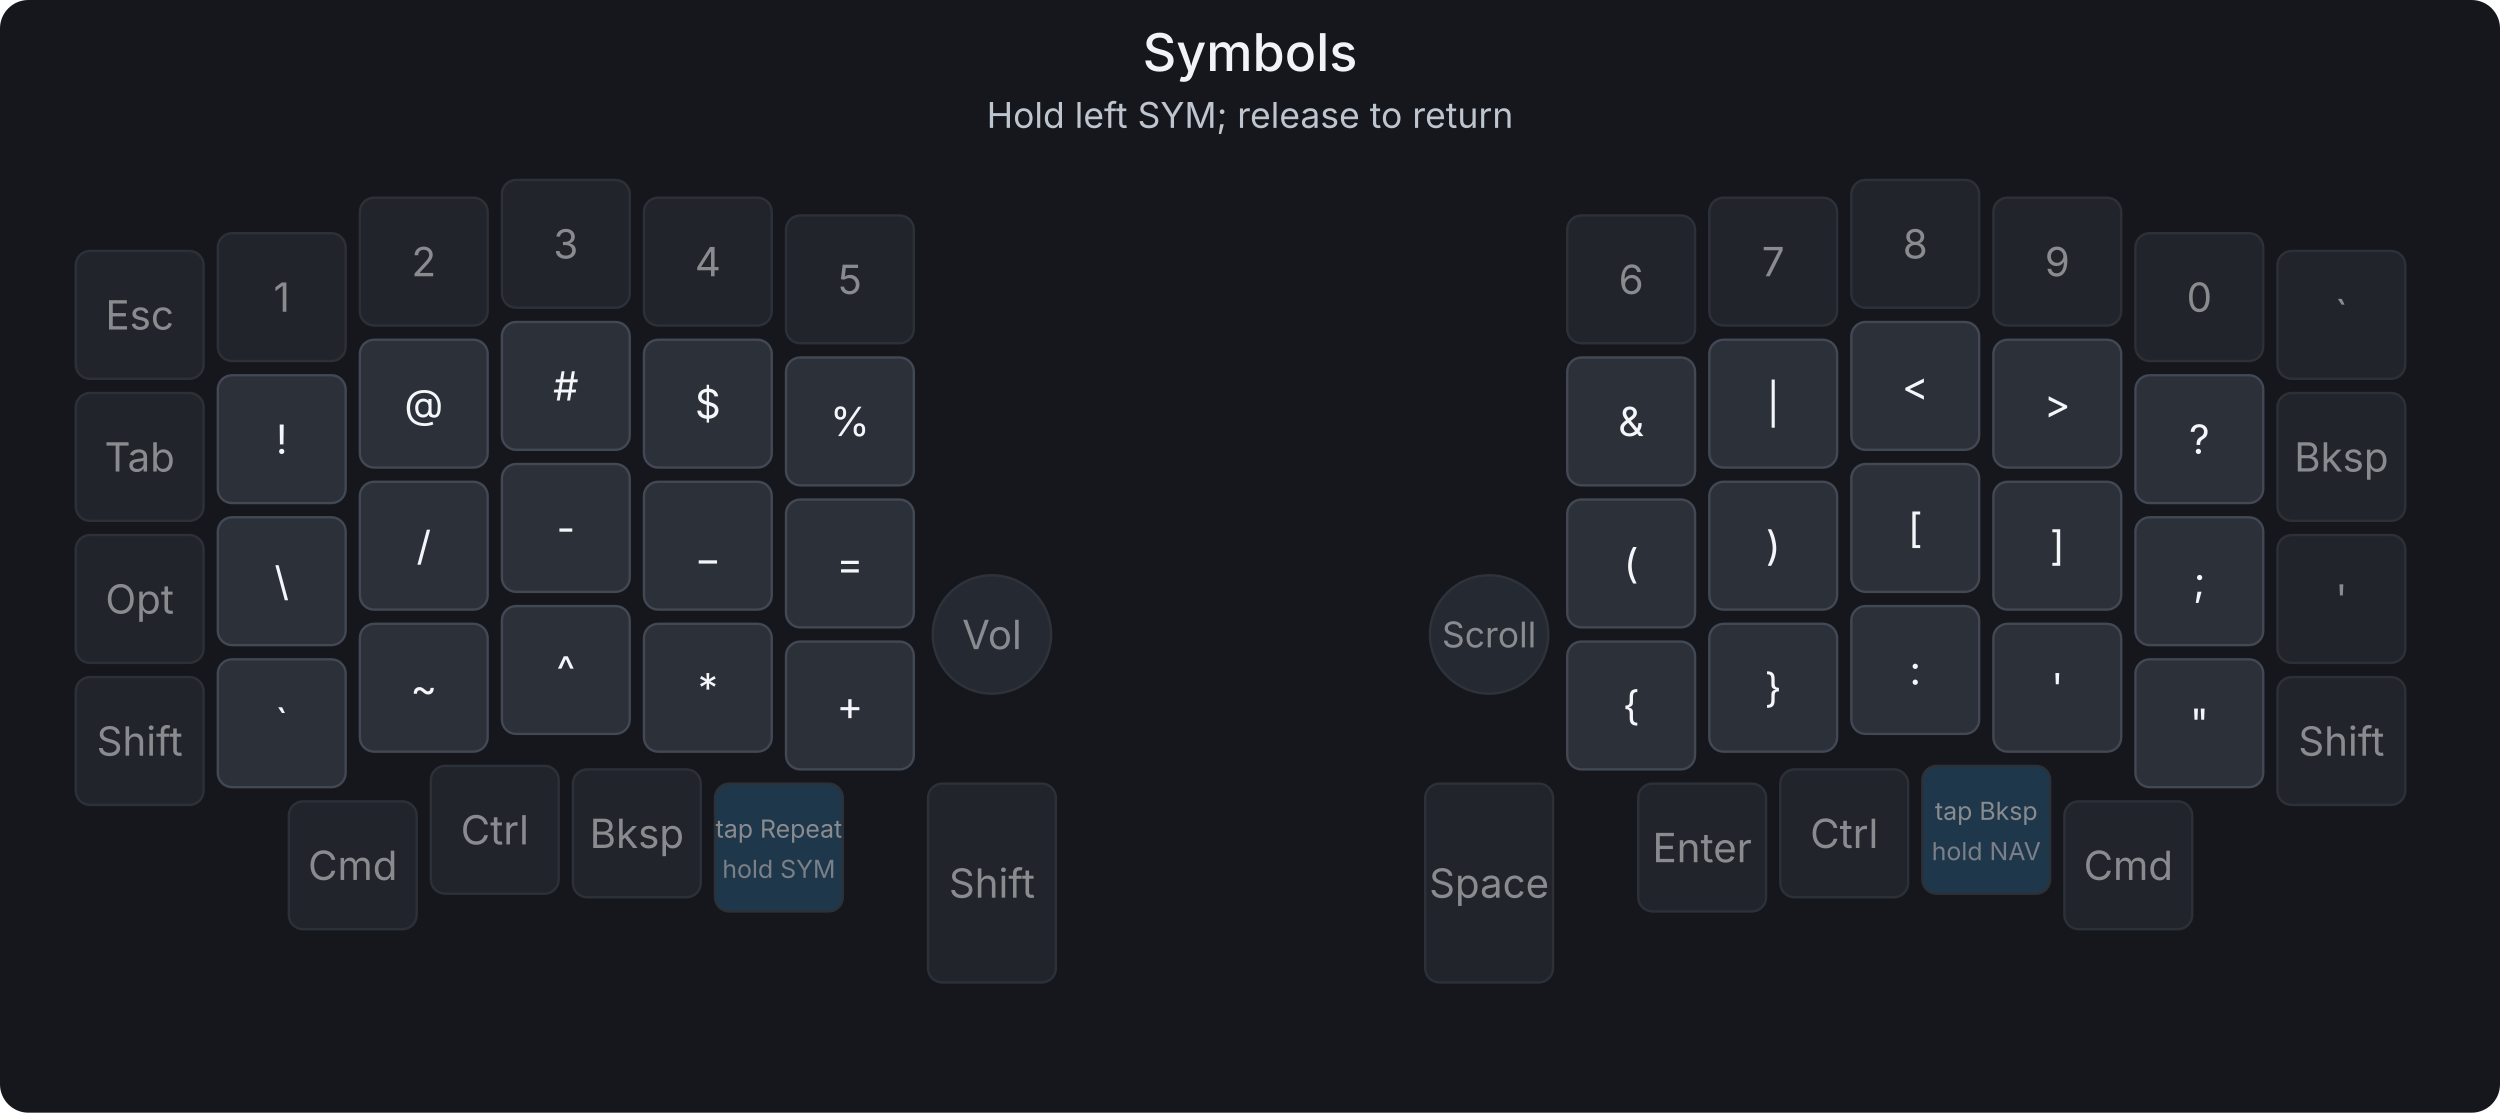
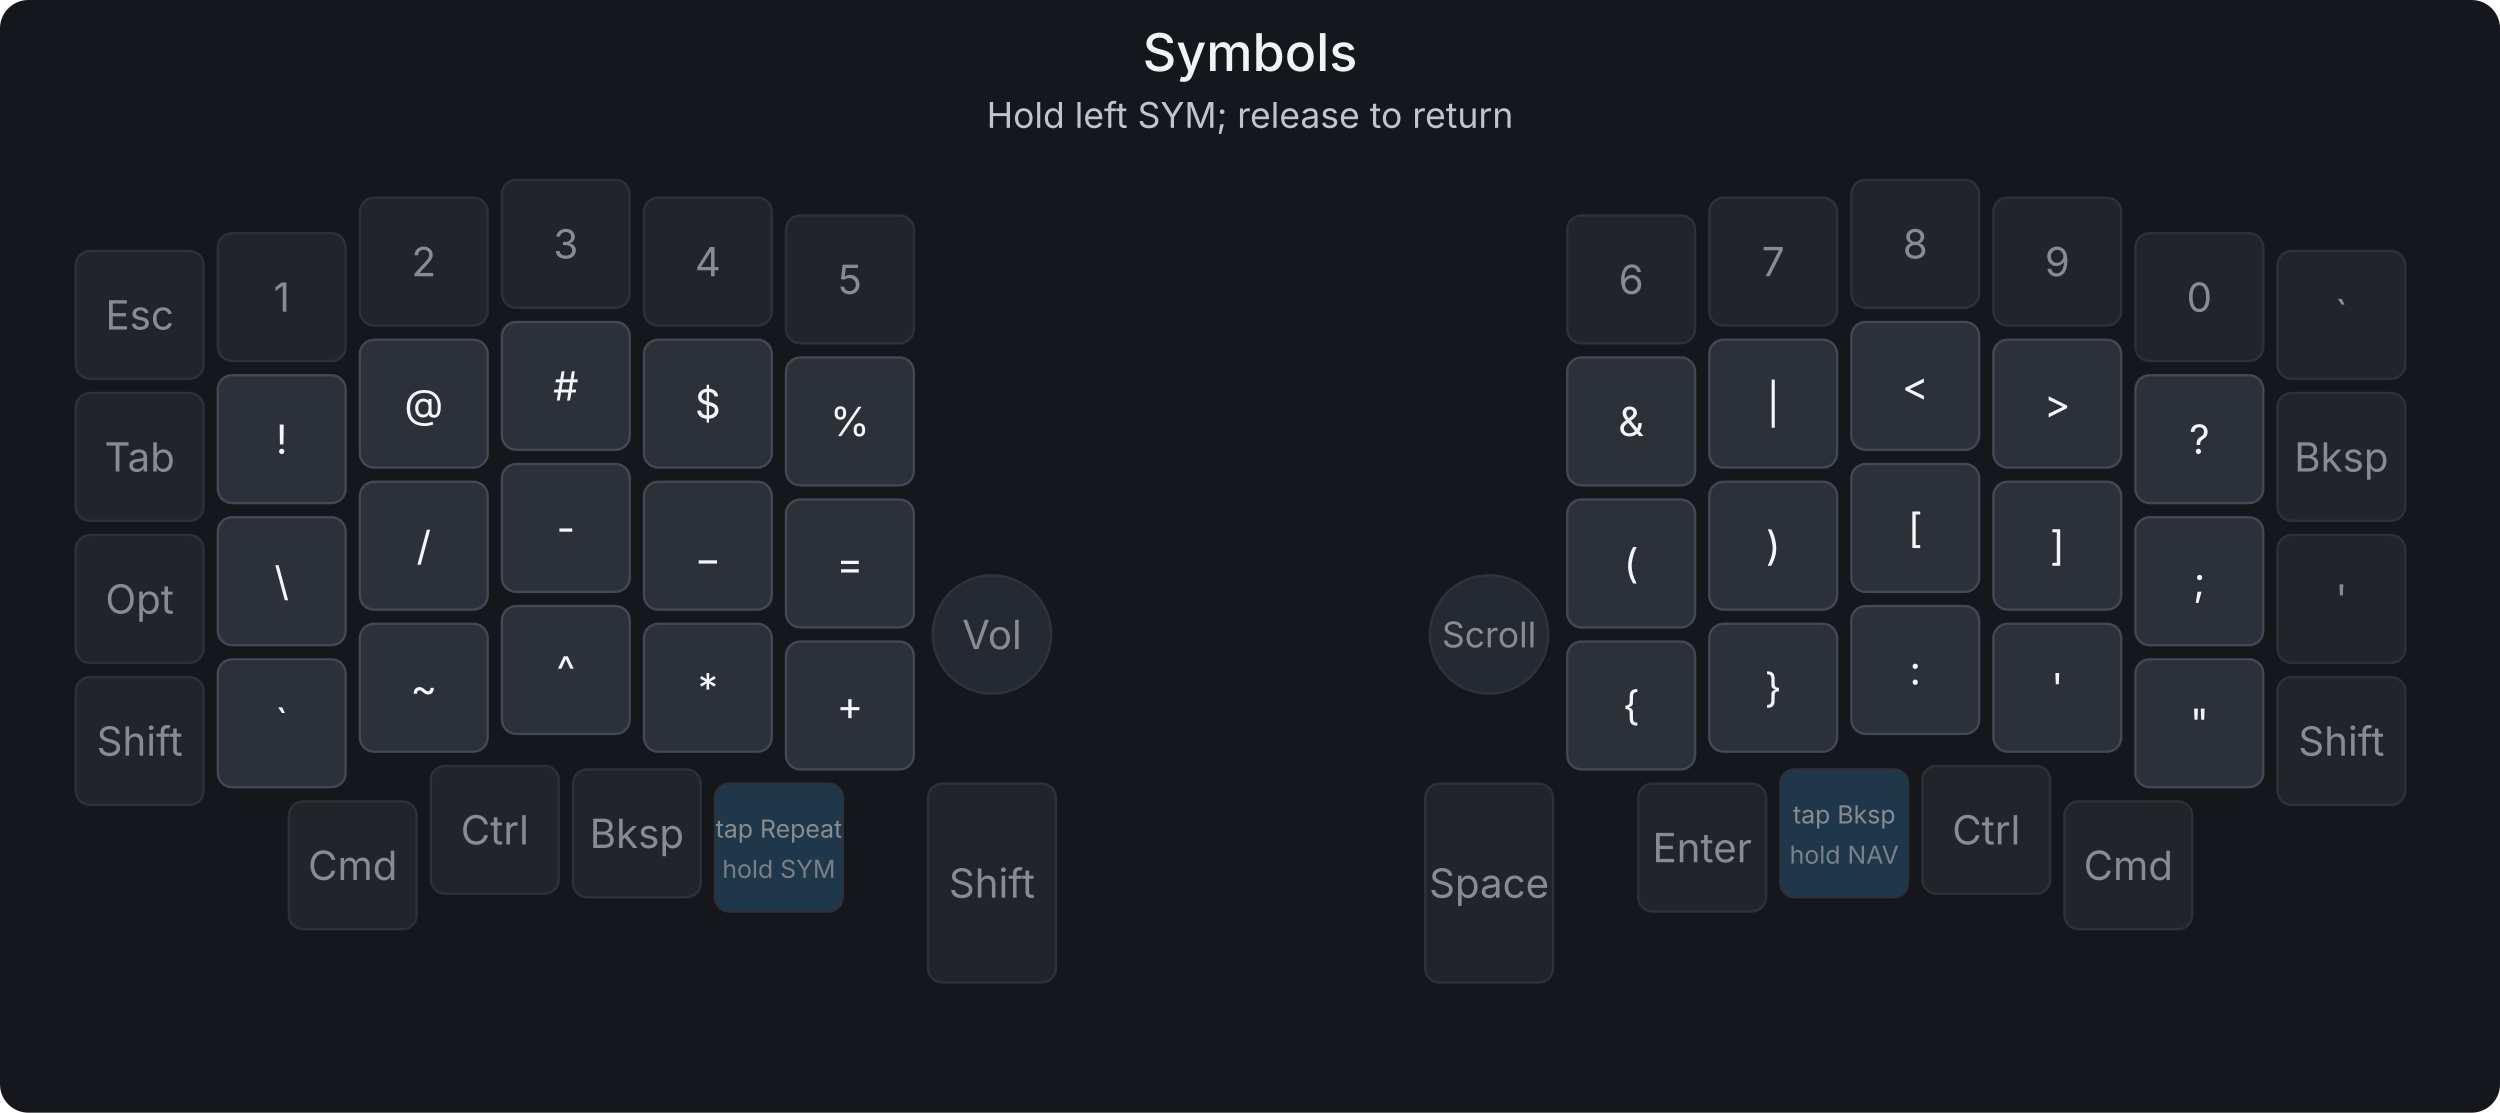
<svg xmlns="http://www.w3.org/2000/svg" width="1056" height="470" viewBox="0 0 1056 470" role="img" aria-labelledby="title desc">
  <rect width="1056" height="470" rx="12" fill="#15171c" />
  <g font-family="-apple-system, BlinkMacSystemFont, Segoe UI, sans-serif" text-anchor="middle">
    <text x="528" y="30" fill="#f1f3f7" font-size="22" font-weight="500">Symbols</text>
    <text x="528" y="54" fill="#bfc5cf" font-size="15">Hold left SYM; release to return</text>
    <g data-matrix="0,0" data-keycode="KC_ESCAPE" opacity="0.52">
      <rect x="32" y="106.0" width="54" height="54" rx="6" fill="#2c3039" stroke="#424854" />
      <text x="59" y="133.0" dominant-baseline="central" fill="#f4f6fa" font-size="17">Esc</text>
    </g>
    <g data-matrix="0,1" data-keycode="KC_1" opacity="0.52">
      <rect x="92" y="98.5" width="54" height="54" rx="6" fill="#2c3039" stroke="#424854" />
      <text x="119" y="125.5" dominant-baseline="central" fill="#f4f6fa" font-size="17">1</text>
    </g>
    <g data-matrix="0,2" data-keycode="KC_2" opacity="0.52">
      <rect x="152" y="83.5" width="54" height="54" rx="6" fill="#2c3039" stroke="#424854" />
      <text x="179" y="110.5" dominant-baseline="central" fill="#f4f6fa" font-size="17">2</text>
    </g>
    <g data-matrix="0,3" data-keycode="KC_3" opacity="0.52">
      <rect x="212" y="76" width="54" height="54" rx="6" fill="#2c3039" stroke="#424854" />
      <text x="239" y="103.0" dominant-baseline="central" fill="#f4f6fa" font-size="17">3</text>
    </g>
    <g data-matrix="0,4" data-keycode="KC_4" opacity="0.52">
      <rect x="272" y="83.5" width="54" height="54" rx="6" fill="#2c3039" stroke="#424854" />
      <text x="299" y="110.5" dominant-baseline="central" fill="#f4f6fa" font-size="17">4</text>
    </g>
    <g data-matrix="0,5" data-keycode="KC_5" opacity="0.52">
      <rect x="332" y="91.0" width="54" height="54" rx="6" fill="#2c3039" stroke="#424854" />
      <text x="359" y="118.0" dominant-baseline="central" fill="#f4f6fa" font-size="17">5</text>
    </g>
    <g data-matrix="5,5" data-keycode="KC_6" opacity="0.52">
      <rect x="662.0" y="91.0" width="54" height="54" rx="6" fill="#2c3039" stroke="#424854" />
      <text x="689.0" y="118.0" dominant-baseline="central" fill="#f4f6fa" font-size="17">6</text>
    </g>
    <g data-matrix="5,4" data-keycode="KC_7" opacity="0.52">
      <rect x="722.0" y="83.5" width="54" height="54" rx="6" fill="#2c3039" stroke="#424854" />
      <text x="749.0" y="110.5" dominant-baseline="central" fill="#f4f6fa" font-size="17">7</text>
    </g>
    <g data-matrix="5,3" data-keycode="KC_8" opacity="0.52">
      <rect x="782.0" y="76" width="54" height="54" rx="6" fill="#2c3039" stroke="#424854" />
      <text x="809.0" y="103.0" dominant-baseline="central" fill="#f4f6fa" font-size="17">8</text>
    </g>
    <g data-matrix="5,2" data-keycode="KC_9" opacity="0.52">
      <rect x="842.0" y="83.5" width="54" height="54" rx="6" fill="#2c3039" stroke="#424854" />
      <text x="869.0" y="110.5" dominant-baseline="central" fill="#f4f6fa" font-size="17">9</text>
    </g>
    <g data-matrix="5,1" data-keycode="KC_0" opacity="0.52">
      <rect x="902.0" y="98.5" width="54" height="54" rx="6" fill="#2c3039" stroke="#424854" />
      <text x="929.0" y="125.5" dominant-baseline="central" fill="#f4f6fa" font-size="17">0</text>
    </g>
    <g data-matrix="5,0" data-keycode="KC_GRAVE" opacity="0.52">
      <rect x="962.0" y="106.0" width="54" height="54" rx="6" fill="#2c3039" stroke="#424854" />
      <text x="989.0" y="133.0" dominant-baseline="central" fill="#f4f6fa" font-size="17">`</text>
    </g>
    <g data-matrix="1,0" data-keycode="KC_TAB" opacity="0.52">
      <rect x="32" y="166.0" width="54" height="54" rx="6" fill="#2c3039" stroke="#424854" />
      <text x="59" y="193.0" dominant-baseline="central" fill="#f4f6fa" font-size="17">Tab</text>
    </g>
    <g data-matrix="1,1" data-keycode="LSFT(KC_1)" opacity="1">
      <rect x="92" y="158.5" width="54" height="54" rx="6" fill="#2c3039" stroke="#424854" />
      <text x="119" y="185.5" dominant-baseline="central" fill="#f4f6fa" font-size="17">!</text>
    </g>
    <g data-matrix="1,2" data-keycode="LSFT(KC_2)" opacity="1">
      <rect x="152" y="143.5" width="54" height="54" rx="6" fill="#2c3039" stroke="#424854" />
      <text x="179" y="170.5" dominant-baseline="central" fill="#f4f6fa" font-size="17">@</text>
    </g>
    <g data-matrix="1,3" data-keycode="LSFT(KC_3)" opacity="1">
      <rect x="212" y="136" width="54" height="54" rx="6" fill="#2c3039" stroke="#424854" />
      <text x="239" y="163.0" dominant-baseline="central" fill="#f4f6fa" font-size="17">#</text>
    </g>
    <g data-matrix="1,4" data-keycode="LSFT(KC_4)" opacity="1">
      <rect x="272" y="143.5" width="54" height="54" rx="6" fill="#2c3039" stroke="#424854" />
      <text x="299" y="170.5" dominant-baseline="central" fill="#f4f6fa" font-size="17">$</text>
    </g>
    <g data-matrix="1,5" data-keycode="LSFT(KC_5)" opacity="1">
      <rect x="332" y="151.0" width="54" height="54" rx="6" fill="#2c3039" stroke="#424854" />
      <text x="359" y="178.0" dominant-baseline="central" fill="#f4f6fa" font-size="17">%</text>
    </g>
    <g data-matrix="6,5" data-keycode="LSFT(KC_7)" opacity="1">
      <rect x="662.0" y="151.0" width="54" height="54" rx="6" fill="#2c3039" stroke="#424854" />
      <text x="689.0" y="178.0" dominant-baseline="central" fill="#f4f6fa" font-size="17">&amp;</text>
    </g>
    <g data-matrix="6,4" data-keycode="LSFT(KC_BSLASH)" opacity="1">
      <rect x="722.0" y="143.5" width="54" height="54" rx="6" fill="#2c3039" stroke="#424854" />
      <text x="749.0" y="170.5" dominant-baseline="central" fill="#f4f6fa" font-size="17">|</text>
    </g>
    <g data-matrix="6,3" data-keycode="LSFT(KC_COMMA)" opacity="1">
      <rect x="782.0" y="136" width="54" height="54" rx="6" fill="#2c3039" stroke="#424854" />
      <text x="809.0" y="163.0" dominant-baseline="central" fill="#f4f6fa" font-size="17">&lt;</text>
    </g>
    <g data-matrix="6,2" data-keycode="LSFT(KC_DOT)" opacity="1">
      <rect x="842.0" y="143.5" width="54" height="54" rx="6" fill="#2c3039" stroke="#424854" />
      <text x="869.0" y="170.5" dominant-baseline="central" fill="#f4f6fa" font-size="17">&gt;</text>
    </g>
    <g data-matrix="6,1" data-keycode="LSFT(KC_SLASH)" opacity="1">
      <rect x="902.0" y="158.5" width="54" height="54" rx="6" fill="#2c3039" stroke="#424854" />
      <text x="929.0" y="185.5" dominant-baseline="central" fill="#f4f6fa" font-size="17">?</text>
    </g>
    <g data-matrix="6,0" data-keycode="KC_BSPACE" opacity="0.52">
      <rect x="962.0" y="166.0" width="54" height="54" rx="6" fill="#2c3039" stroke="#424854" />
      <text x="989.0" y="193.0" dominant-baseline="central" fill="#f4f6fa" font-size="17">Bksp</text>
    </g>
    <g data-matrix="2,0" data-keycode="KC_LALT" opacity="0.52">
      <rect x="32" y="226.0" width="54" height="54" rx="6" fill="#2c3039" stroke="#424854" />
      <text x="59" y="253.0" dominant-baseline="central" fill="#f4f6fa" font-size="17">Opt</text>
    </g>
    <g data-matrix="2,1" data-keycode="KC_BSLASH" opacity="1">
      <rect x="92" y="218.5" width="54" height="54" rx="6" fill="#2c3039" stroke="#424854" />
      <text x="119" y="245.5" dominant-baseline="central" fill="#f4f6fa" font-size="17">\</text>
    </g>
    <g data-matrix="2,2" data-keycode="KC_SLASH" opacity="1">
      <rect x="152" y="203.5" width="54" height="54" rx="6" fill="#2c3039" stroke="#424854" />
      <text x="179" y="230.5" dominant-baseline="central" fill="#f4f6fa" font-size="17">/</text>
    </g>
    <g data-matrix="2,3" data-keycode="KC_MINUS" opacity="1">
      <rect x="212" y="196" width="54" height="54" rx="6" fill="#2c3039" stroke="#424854" />
      <text x="239" y="223.0" dominant-baseline="central" fill="#f4f6fa" font-size="17">-</text>
    </g>
    <g data-matrix="2,4" data-keycode="LSFT(KC_MINUS)" opacity="1">
      <rect x="272" y="203.5" width="54" height="54" rx="6" fill="#2c3039" stroke="#424854" />
      <text x="299" y="230.5" dominant-baseline="central" fill="#f4f6fa" font-size="17">_</text>
    </g>
    <g data-matrix="2,5" data-keycode="KC_EQUAL" opacity="1">
      <rect x="332" y="211.0" width="54" height="54" rx="6" fill="#2c3039" stroke="#424854" />
      <text x="359" y="238.0" dominant-baseline="central" fill="#f4f6fa" font-size="17">=</text>
    </g>
    <g data-matrix="7,5" data-keycode="LSFT(KC_9)" opacity="1">
      <rect x="662.0" y="211.0" width="54" height="54" rx="6" fill="#2c3039" stroke="#424854" />
      <text x="689.0" y="238.0" dominant-baseline="central" fill="#f4f6fa" font-size="17">(</text>
    </g>
    <g data-matrix="7,4" data-keycode="LSFT(KC_0)" opacity="1">
      <rect x="722.0" y="203.5" width="54" height="54" rx="6" fill="#2c3039" stroke="#424854" />
      <text x="749.0" y="230.5" dominant-baseline="central" fill="#f4f6fa" font-size="17">)</text>
    </g>
    <g data-matrix="7,3" data-keycode="KC_LBRACKET" opacity="1">
      <rect x="782.0" y="196" width="54" height="54" rx="6" fill="#2c3039" stroke="#424854" />
      <text x="809.0" y="223.0" dominant-baseline="central" fill="#f4f6fa" font-size="17">[</text>
    </g>
    <g data-matrix="7,2" data-keycode="KC_RBRACKET" opacity="1">
      <rect x="842.0" y="203.5" width="54" height="54" rx="6" fill="#2c3039" stroke="#424854" />
      <text x="869.0" y="230.5" dominant-baseline="central" fill="#f4f6fa" font-size="17">]</text>
    </g>
    <g data-matrix="7,1" data-keycode="KC_P" opacity="1">
      <rect x="902.0" y="218.5" width="54" height="54" rx="6" fill="#2c3039" stroke="#424854" />
      <text x="929.0" y="245.5" dominant-baseline="central" fill="#f4f6fa" font-size="17">;</text>
    </g>
    <g data-matrix="7,0" data-keycode="KC_QUOTE" opacity="0.52">
      <rect x="962.0" y="226.0" width="54" height="54" rx="6" fill="#2c3039" stroke="#424854" />
      <text x="989.0" y="253.0" dominant-baseline="central" fill="#f4f6fa" font-size="17">'</text>
    </g>
    <g data-matrix="3,0" data-keycode="KC_LSHIFT" opacity="0.52">
      <rect x="32" y="286.0" width="54" height="54" rx="6" fill="#2c3039" stroke="#424854" />
      <text x="59" y="313.0" dominant-baseline="central" fill="#f4f6fa" font-size="17">Shift</text>
    </g>
    <g data-matrix="3,1" data-keycode="KC_GRAVE" opacity="1">
      <rect x="92" y="278.5" width="54" height="54" rx="6" fill="#2c3039" stroke="#424854" />
      <text x="119" y="305.5" dominant-baseline="central" fill="#f4f6fa" font-size="17">`</text>
    </g>
    <g data-matrix="3,2" data-keycode="LSFT(KC_GRAVE)" opacity="1">
      <rect x="152" y="263.5" width="54" height="54" rx="6" fill="#2c3039" stroke="#424854" />
      <text x="179" y="290.5" dominant-baseline="central" fill="#f4f6fa" font-size="17">~</text>
    </g>
    <g data-matrix="3,3" data-keycode="LSFT(KC_6)" opacity="1">
      <rect x="212" y="256" width="54" height="54" rx="6" fill="#2c3039" stroke="#424854" />
      <text x="239" y="283.0" dominant-baseline="central" fill="#f4f6fa" font-size="17">^</text>
    </g>
    <g data-matrix="3,4" data-keycode="LSFT(KC_8)" opacity="1">
      <rect x="272" y="263.5" width="54" height="54" rx="6" fill="#2c3039" stroke="#424854" />
      <text x="299" y="290.5" dominant-baseline="central" fill="#f4f6fa" font-size="17">*</text>
    </g>
    <g data-matrix="3,5" data-keycode="LSFT(KC_EQUAL)" opacity="1">
      <rect x="332" y="271.0" width="54" height="54" rx="6" fill="#2c3039" stroke="#424854" />
      <text x="359" y="298.0" dominant-baseline="central" fill="#f4f6fa" font-size="17">+</text>
    </g>
    <g data-matrix="4,5" data-keycode="KC_MUTE" opacity="0.52">
      <circle cx="419" cy="268.0" r="25" fill="#343945" stroke="#454c59" />
      <text x="419" y="268.0" dominant-baseline="central" fill="#f4f6fa" font-size="17">Vol</text>
    </g>
    <g data-matrix="9,5" data-keycode="KC_MPLY" opacity="0.52">
      <circle cx="629.0" cy="268.0" r="25" fill="#343945" stroke="#454c59" />
      <text x="629.0" y="268.0" dominant-baseline="central" fill="#f4f6fa" font-size="15">Scroll</text>
    </g>
    <g data-matrix="8,5" data-keycode="LSFT(KC_LBRACKET)" opacity="1">
      <rect x="662.0" y="271.0" width="54" height="54" rx="6" fill="#2c3039" stroke="#424854" />
      <text x="689.0" y="298.0" dominant-baseline="central" fill="#f4f6fa" font-size="17">{</text>
    </g>
    <g data-matrix="8,4" data-keycode="LSFT(KC_RBRACKET)" opacity="1">
      <rect x="722.0" y="263.5" width="54" height="54" rx="6" fill="#2c3039" stroke="#424854" />
      <text x="749.0" y="290.5" dominant-baseline="central" fill="#f4f6fa" font-size="17">}</text>
    </g>
    <g data-matrix="8,3" data-keycode="LSFT(KC_P)" opacity="1">
      <rect x="782.0" y="256" width="54" height="54" rx="6" fill="#2c3039" stroke="#424854" />
      <text x="809.0" y="283.0" dominant-baseline="central" fill="#f4f6fa" font-size="17">:</text>
    </g>
    <g data-matrix="8,2" data-keycode="KC_QUOTE" opacity="1">
      <rect x="842.0" y="263.5" width="54" height="54" rx="6" fill="#2c3039" stroke="#424854" />
      <text x="869.0" y="290.5" dominant-baseline="central" fill="#f4f6fa" font-size="17">'</text>
    </g>
    <g data-matrix="8,1" data-keycode="LSFT(KC_QUOTE)" opacity="1">
      <rect x="902.0" y="278.5" width="54" height="54" rx="6" fill="#2c3039" stroke="#424854" />
      <text x="929.0" y="305.5" dominant-baseline="central" fill="#f4f6fa" font-size="17">"</text>
    </g>
    <g data-matrix="8,0" data-keycode="KC_RSHIFT" opacity="0.52">
      <rect x="962.0" y="286.0" width="54" height="54" rx="6" fill="#2c3039" stroke="#424854" />
      <text x="989.0" y="313.0" dominant-baseline="central" fill="#f4f6fa" font-size="17">Shift</text>
    </g>
    <g data-matrix="4,0" data-keycode="KC_LGUI" opacity="0.52">
      <rect x="122.0" y="338.5" width="54" height="54" rx="6" fill="#2c3039" stroke="#424854" />
      <text x="149.0" y="365.5" dominant-baseline="central" fill="#f4f6fa" font-size="17">Cmd</text>
    </g>
    <g data-matrix="4,1" data-keycode="KC_LCTRL" opacity="0.52">
      <rect x="182.0" y="323.5" width="54" height="54" rx="6" fill="#2c3039" stroke="#424854" />
      <text x="209.0" y="350.5" dominant-baseline="central" fill="#f4f6fa" font-size="17">Ctrl</text>
    </g>
    <g data-matrix="4,2" data-keycode="KC_BSPACE" opacity="0.52">
      <rect x="242.0" y="325.0" width="54" height="54" rx="6" fill="#2c3039" stroke="#424854" />
      <text x="269.0" y="352.0" dominant-baseline="central" fill="#f4f6fa" font-size="17">Bksp</text>
    </g>
    <g data-matrix="4,3" data-keycode="0x4100" opacity="0.52">
      <rect x="302.0" y="331.0" width="54" height="54" rx="6" fill="#285577" stroke="#424854" />
      <text x="329.0" y="350.0" dominant-baseline="central" fill="#f4f6fa" font-size="10.5">tap Repeat</text>
      <text x="329.0" y="367.0" dominant-baseline="central" fill="#d6dfeb" font-size="10.5">hold SYM</text>
    </g>
    <g data-matrix="4,4" data-keycode="KC_LSHIFT" opacity="0.52">
      <rect x="392" y="331.0" width="54" height="84.0" rx="6" fill="#2c3039" stroke="#424854" />
      <text x="419" y="373.0" dominant-baseline="central" fill="#f4f6fa" font-size="17">Shift</text>
    </g>
    <g data-matrix="9,4" data-keycode="KC_SPACE" opacity="0.52">
      <rect x="602.0" y="331.0" width="54" height="84.0" rx="6" fill="#2c3039" stroke="#424854" />
      <text x="629.0" y="373.0" dominant-baseline="central" fill="#f4f6fa" font-size="17">Space</text>
    </g>
    <g data-matrix="9,3" data-keycode="KC_ENTER" opacity="0.52">
      <rect x="692" y="331.0" width="54" height="54" rx="6" fill="#2c3039" stroke="#424854" />
      <text x="719" y="358.0" dominant-baseline="central" fill="#f4f6fa" font-size="17">Enter</text>
    </g>
-     <g data-matrix="9,2" data-keycode="KC_RCTRL" opacity="0.52">
-       <rect x="752" y="325.0" width="54" height="54" rx="6" fill="#2c3039" stroke="#424854" />
-       <text x="779" y="352.0" dominant-baseline="central" fill="#f4f6fa" font-size="17">Ctrl</text>
-     </g>
-     <g data-matrix="9,1" data-keycode="0x422a" opacity="0.52">
-       <rect x="812" y="323.5" width="54" height="54" rx="6" fill="#285577" stroke="#424854" />
-       <text x="839" y="342.5" dominant-baseline="central" fill="#f4f6fa" font-size="10.5">tap Bksp</text>
-       <text x="839" y="359.5" dominant-baseline="central" fill="#d6dfeb" font-size="10.5">hold NAV</text>
+     <g data-matrix="9,2" data-keycode="0x422a" opacity="0.52">
+       <rect x="752" y="325.0" width="54" height="54" rx="6" fill="#285577" stroke="#424854" />
+       <text x="779" y="344.0" dominant-baseline="central" fill="#f4f6fa" font-size="10.5">tap Bksp</text>
+       <text x="779" y="361.0" dominant-baseline="central" fill="#d6dfeb" font-size="10.5">hold NAV</text>
+     </g>
+     <g data-matrix="9,1" data-keycode="KC_RCTRL" opacity="0.52">
+       <rect x="812" y="323.5" width="54" height="54" rx="6" fill="#2c3039" stroke="#424854" />
+       <text x="839" y="350.5" dominant-baseline="central" fill="#f4f6fa" font-size="17">Ctrl</text>
    </g>
    <g data-matrix="9,0" data-keycode="KC_RGUI" opacity="0.52">
      <rect x="872" y="338.5" width="54" height="54" rx="6" fill="#2c3039" stroke="#424854" />
      <text x="899" y="365.5" dominant-baseline="central" fill="#f4f6fa" font-size="17">Cmd</text>
    </g>
  </g>
</svg>
